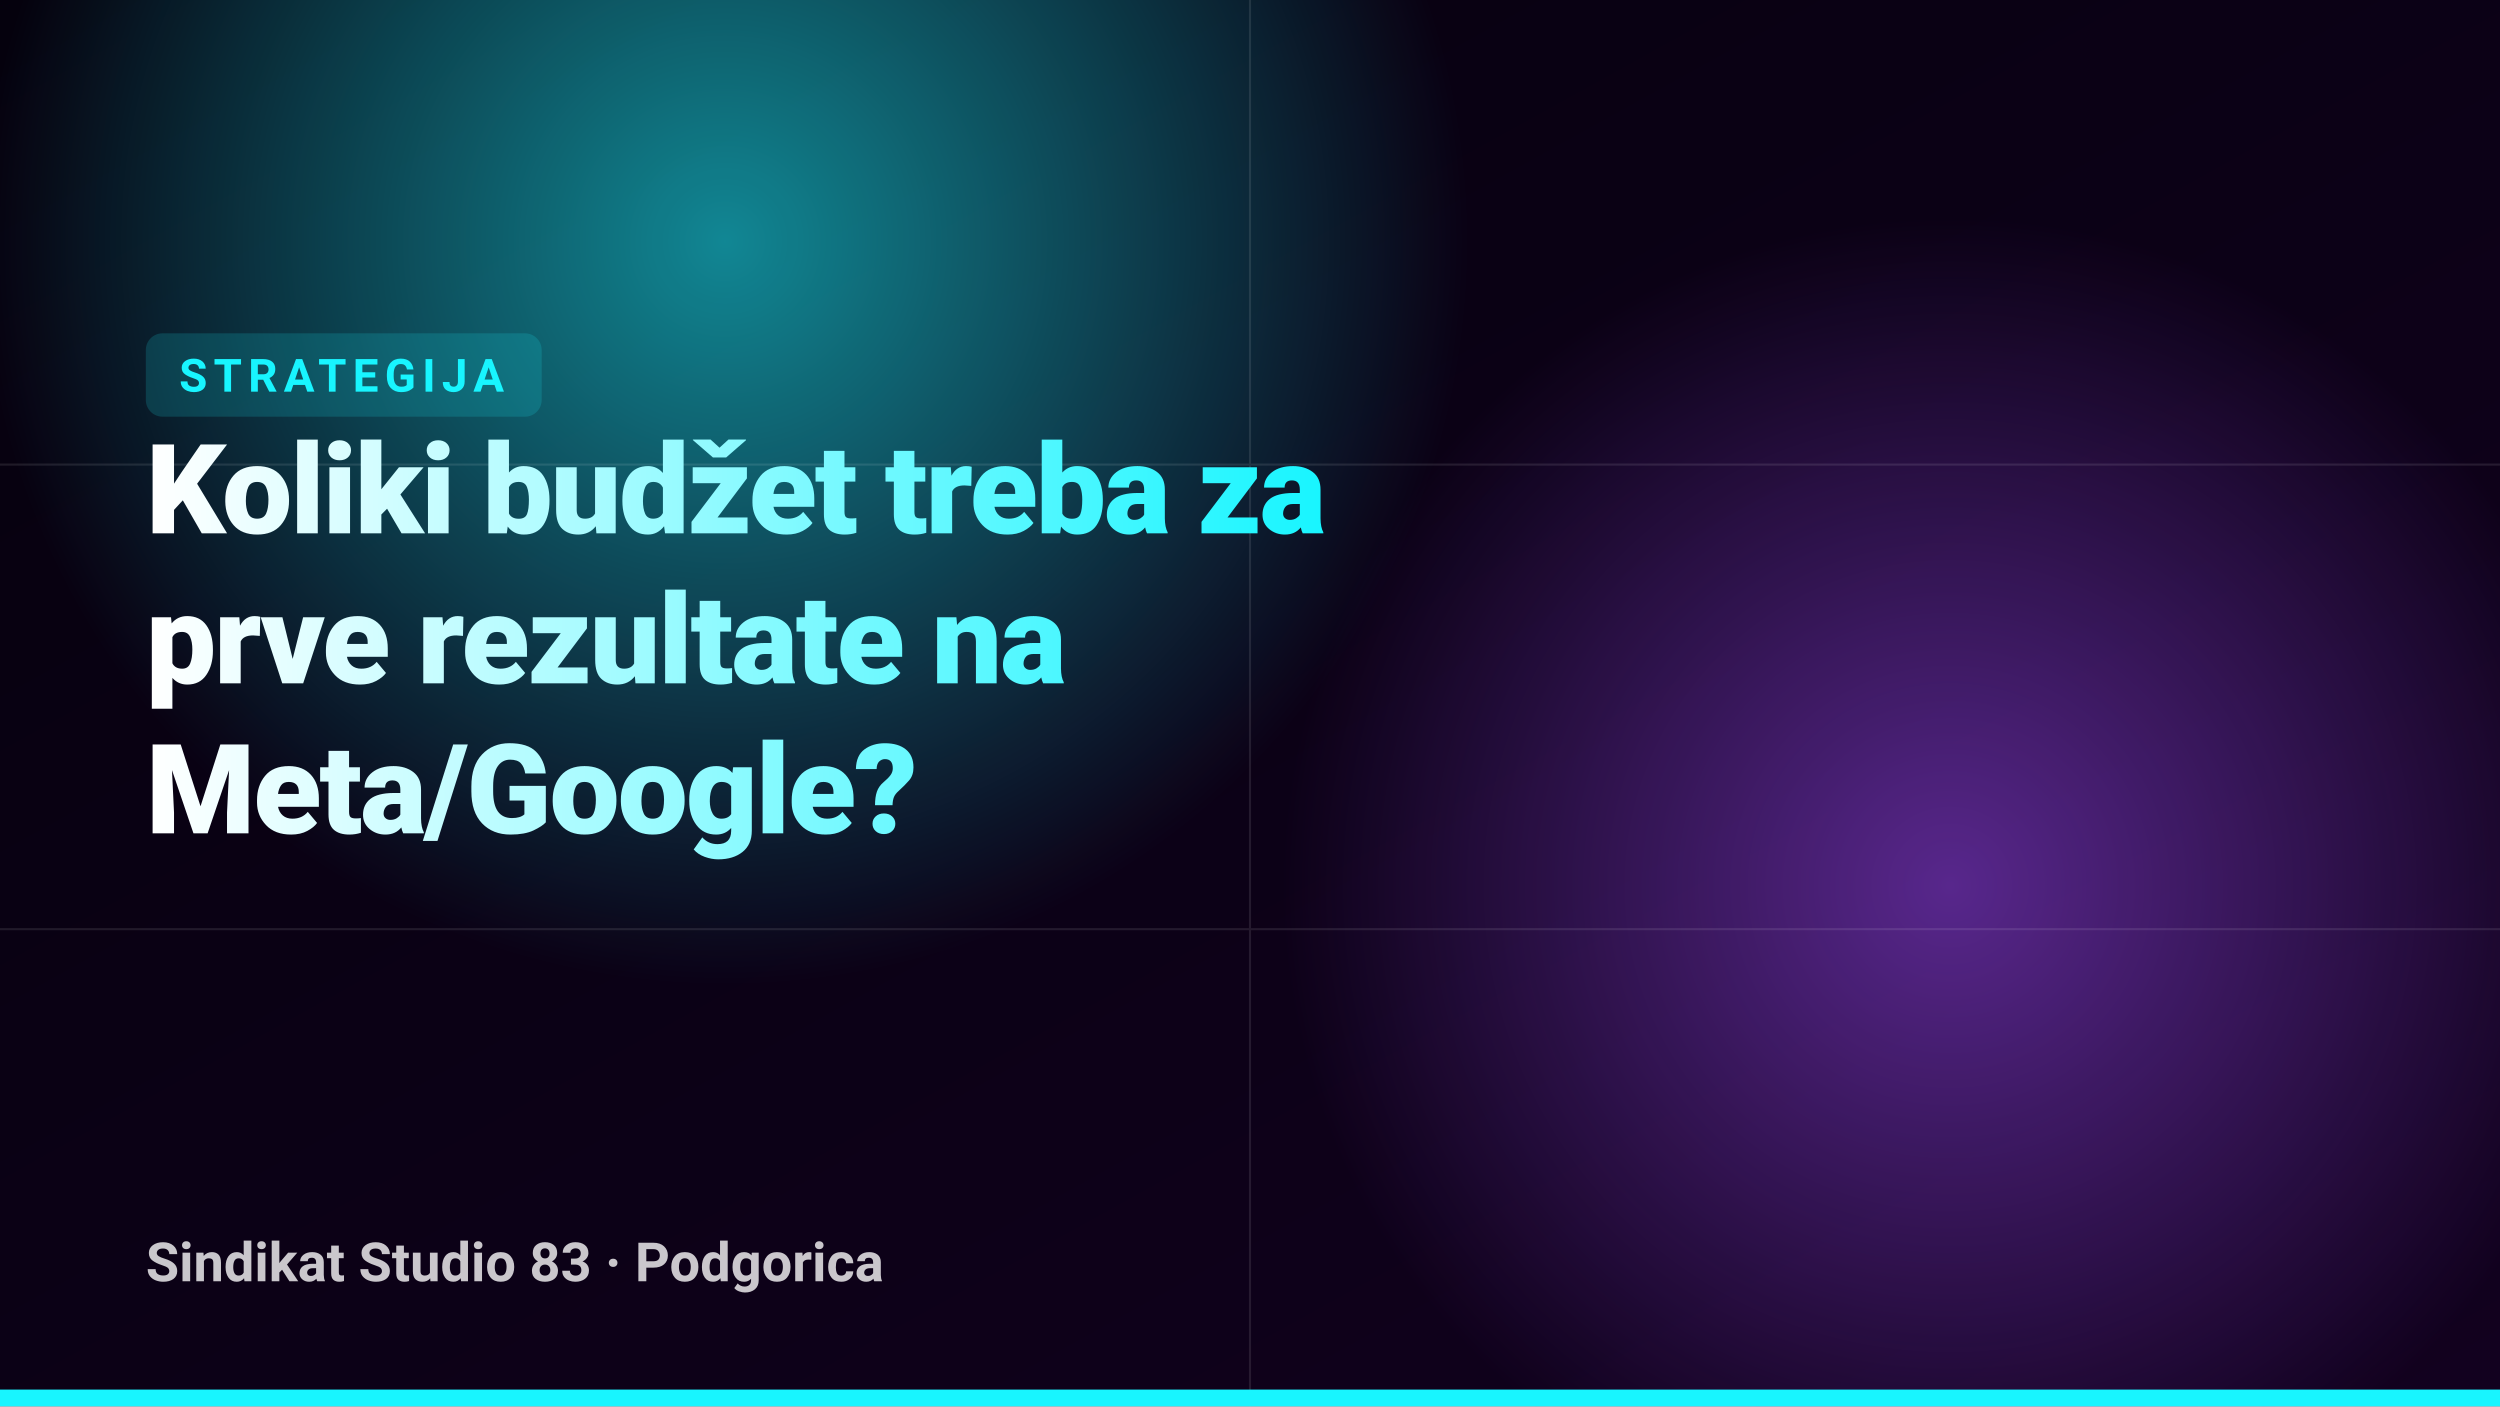
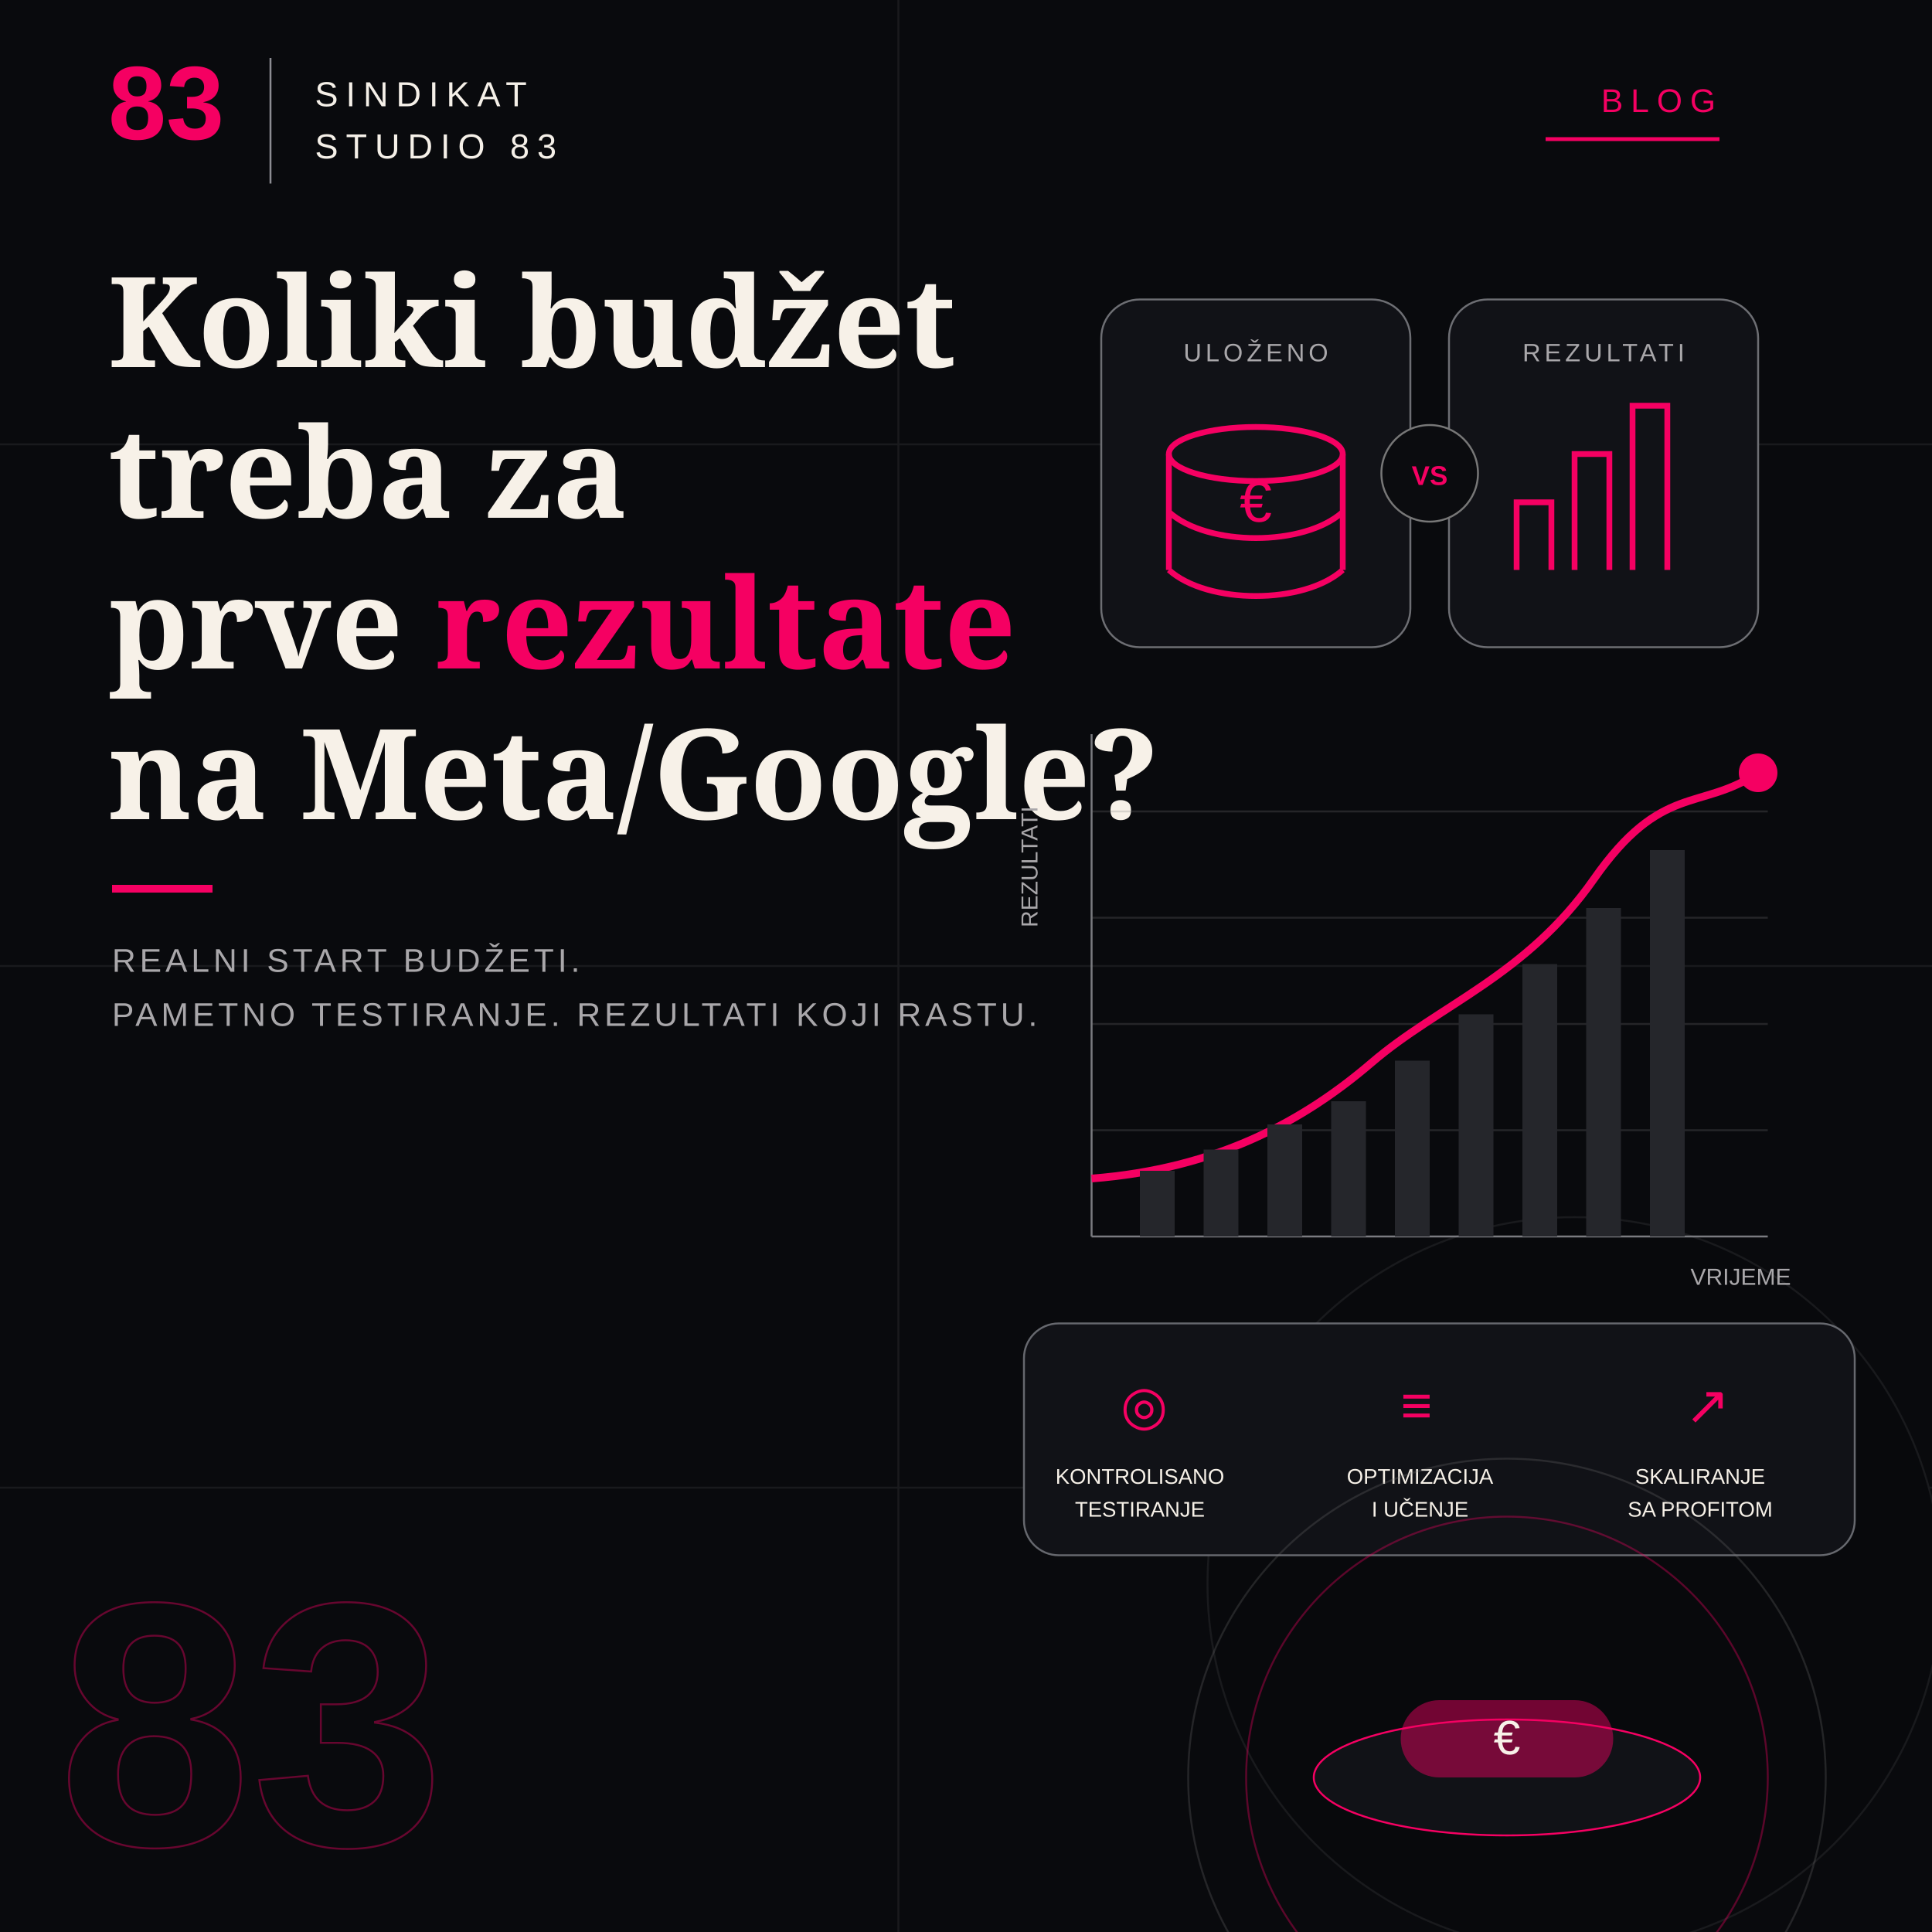
- <svg xmlns="http://www.w3.org/2000/svg" viewBox="0 0 1200 675" width="1200" height="675" role="img" aria-label="Koliki budžet treba za prve rezultate na Meta/Google?">
-   <defs>
-     <linearGradient id="bg" x1="0" y1="0" x2="1" y2="1">
-       <stop offset="0" stop-color="#05010D" />
-       <stop offset="1" stop-color="#12011F" />
-     </linearGradient>
-     <radialGradient id="g1" cx="50%" cy="50%" r="50%">
-       <stop offset="0" stop-color="#18F5FF" stop-opacity="0.55" />
-       <stop offset="1" stop-color="#18F5FF" stop-opacity="0" />
-     </radialGradient>
-     <radialGradient id="g2" cx="50%" cy="50%" r="50%">
-       <stop offset="0" stop-color="#A24CFF" stop-opacity="0.5" />
-       <stop offset="1" stop-color="#A24CFF" stop-opacity="0" />
-     </radialGradient>
-     <linearGradient id="txt" x1="0" y1="0" x2="1" y2="0">
-       <stop offset="0" stop-color="#FFFFFF" />
-       <stop offset="1" stop-color="#18F5FF" />
-     </linearGradient>
-   </defs>
-   <rect width="1200" height="675" fill="url(#bg)" />
-   <circle cx="348" cy="115" r="360" fill="url(#g1)" />
-   <circle cx="936" cy="425" r="320" fill="url(#g2)" />
-   <g opacity="0.10" stroke="#FFFFFF" stroke-width="1">
-     <line x1="0" y1="223" x2="1200" y2="223" />
-     <line x1="0" y1="446" x2="1200" y2="446" />
-     <line x1="600" y1="0" x2="600" y2="675" />
+ <svg xmlns="http://www.w3.org/2000/svg" viewBox="0 0 1000 1000" width="1000" height="1000" role="img" aria-label="Koliki budžet treba za prve rezultate na Meta/Google?">
+   <rect width="1000" height="1000" fill="#090a0d" />
+   <g opacity=".07" stroke="#fff">
+     <path d="M0 230H1000M0 500H1000M0 770H1000M465 0V1000" />
+     <circle cx="815" cy="820" r="190" />
  </g>
-   <g font-family="'Segoe UI', system-ui, -apple-system, Roboto, Arial, sans-serif">
-     <rect x="70" y="160" rx="8" ry="8" width="190" height="40" fill="#18F5FF" opacity="0.16" />
-     <text x="86" y="188" fill="#18F5FF" font-size="22" font-weight="700" letter-spacing="3">STRATEGIJA</text>
-     <text fill="url(#txt)" font-size="60" font-weight="800" letter-spacing="-1">
-       <tspan x="70" y="256">Koliki budžet treba za</tspan>
-       <tspan x="70" y="328">prve rezultate na</tspan>
-       <tspan x="70" y="400">Meta/Google?</tspan>
+   <g font-family="Arial,sans-serif">
+     <text x="56" y="72" fill="#f50062" font-size="54" font-weight="900">83</text>
+     <path d="M140 30V95" stroke="#8c8d92" />
+     <text x="163" y="55" fill="#f5f0e8" font-size="18" letter-spacing="4">SINDIKAT</text>
+     <text x="163" y="82" fill="#f5f0e8" font-size="18" letter-spacing="4">STUDIO 83</text>
+     <text x="888" y="58" fill="#f50062" text-anchor="end" font-size="17" letter-spacing="4">BLOG</text>
+     <path d="M800 72H890" stroke="#f50062" stroke-width="2" />
+   </g>
+   <g font-family="Georgia,serif" font-weight="700">
+     <text x="56" y="190" fill="#f7f1e8" font-size="65">Koliki budžet</text>
+     <text x="56" y="268" fill="#f7f1e8" font-size="65">treba za</text>
+     <text x="56" y="346" fill="#f7f1e8" font-size="65">prve <tspan fill="#f50062">rezultate</tspan>
    </text>
-     <text x="70" y="615" fill="rgba(255,255,255,.78)" font-size="26" font-weight="600">Sindikat Studio 83 · Podgorica</text>
+     <text x="56" y="424" fill="#f7f1e8" font-size="65">na Meta/Google?</text>
  </g>
-   <rect x="0" y="667" width="1200" height="8" fill="#18F5FF" />
+   <path d="M58 460H110" stroke="#f50062" stroke-width="4" />
+   <text x="58" y="503" fill="#a9a7aa" font-family="Arial,sans-serif" font-size="17" letter-spacing="2">REALNI START BUDŽETI.</text>
+   <text x="58" y="531" fill="#a9a7aa" font-family="Arial,sans-serif" font-size="17" letter-spacing="2">PAMETNO TESTIRANJE. REZULTATI KOJI RASTU.</text>
+   <g transform="translate(570 155)" font-family="Arial,sans-serif">
+     <rect width="160" height="180" rx="20" fill="#111217" stroke="#6d6e73" />
+     <rect x="180" width="160" height="180" rx="20" fill="#111217" stroke="#6d6e73" />
+     <text x="80" y="32" text-anchor="middle" fill="#a9a7aa" font-size="13" letter-spacing="2">ULOŽENO</text>
+     <text x="260" y="32" text-anchor="middle" fill="#a9a7aa" font-size="13" letter-spacing="2">REZULTATI</text>
+     <g fill="none" stroke="#f50062" stroke-width="3">
+       <ellipse cx="80" cy="80" rx="45" ry="14" />
+       <path d="M35 80v60M125 80v60M35 110c20 18 70 18 90 0M35 140c20 18 70 18 90 0" />
+       <path d="M215 140V105h18v35M245 140V80h18v60M275 140V55h18v85" />
+     </g>
+     <text x="80" y="115" text-anchor="middle" fill="#f50062" font-size="30">€</text>
+     <circle cx="170" cy="90" r="25" fill="#0b0c0f" stroke="#777" />
+     <text x="170" y="96" text-anchor="middle" fill="#f50062" font-size="14" font-weight="700">VS</text>
+     <g transform="translate(-5 225)">
+       <path d="M0 260H350M0 260V0" stroke="#7a7b80" />
+       <g opacity=".25" stroke="#777">
+         <path d="M0 205H350M0 150H350M0 95H350M0 40H350" />
+       </g>
+       <path d="M0 230C65 225 110 200 145 170S225 125 260 75 315 40 345 20" fill="none" stroke="#f50062" stroke-width="4" />
+       <circle cx="345" cy="20" r="10" fill="#f50062" />
+       <g fill="#25262b">
+         <rect x="25" y="226" width="18" height="34" />
+         <rect x="58" y="215" width="18" height="45" />
+         <rect x="91" y="202" width="18" height="58" />
+         <rect x="124" y="190" width="18" height="70" />
+         <rect x="157" y="169" width="18" height="91" />
+         <rect x="190" y="145" width="18" height="115" />
+         <rect x="223" y="119" width="18" height="141" />
+         <rect x="256" y="90" width="18" height="170" />
+         <rect x="289" y="60" width="18" height="200" />
+       </g>
+       <text x="-28" y="100" fill="#a9a7aa" font-size="12" transform="rotate(-90 -28 100)">REZULTATI</text>
+       <text x="310" y="285" fill="#a9a7aa" font-size="12">VRIJEME</text>
+     </g>
+     <g transform="translate(-40 530)">
+       <rect width="430" height="120" rx="18" fill="#111217" stroke="#66686e" />
+       <g fill="#f50062" font-size="28">
+         <text x="50" y="52">◎</text>
+         <text x="195" y="52">≡</text>
+         <text x="342" y="52">↗</text>
+       </g>
+       <g fill="#f7f1e8" font-size="11" text-anchor="middle">
+         <text x="60" y="83">KONTROLISANO</text>
+         <text x="60" y="100">TESTIRANJE</text>
+         <text x="205" y="83">OPTIMIZACIJA</text>
+         <text x="205" y="100">I UČENJE</text>
+         <text x="350" y="83">SKALIRANJE</text>
+         <text x="350" y="100">SA PROFITOM</text>
+       </g>
+     </g>
+   </g>
+   <g transform="translate(655 840)">
+     <ellipse cx="125" cy="80" rx="100" ry="30" fill="#111217" stroke="#f50062" />
+     <rect x="70" y="40" width="110" height="40" rx="20" fill="#f50062" opacity=".45" />
+     <text x="125" y="68" text-anchor="middle" fill="#f7f1e8" font-family="Arial,sans-serif" font-size="25">€</text>
+     <circle cx="125" cy="80" r="135" fill="none" stroke="#f50062" opacity=".35" />
+     <circle cx="125" cy="80" r="165" fill="none" stroke="#777" opacity=".25" />
+   </g>
+   <text x="30" y="955" fill="none" stroke="#f50062" font-family="Arial,sans-serif" font-size="180" font-weight="900" opacity=".4">83</text>
</svg>
